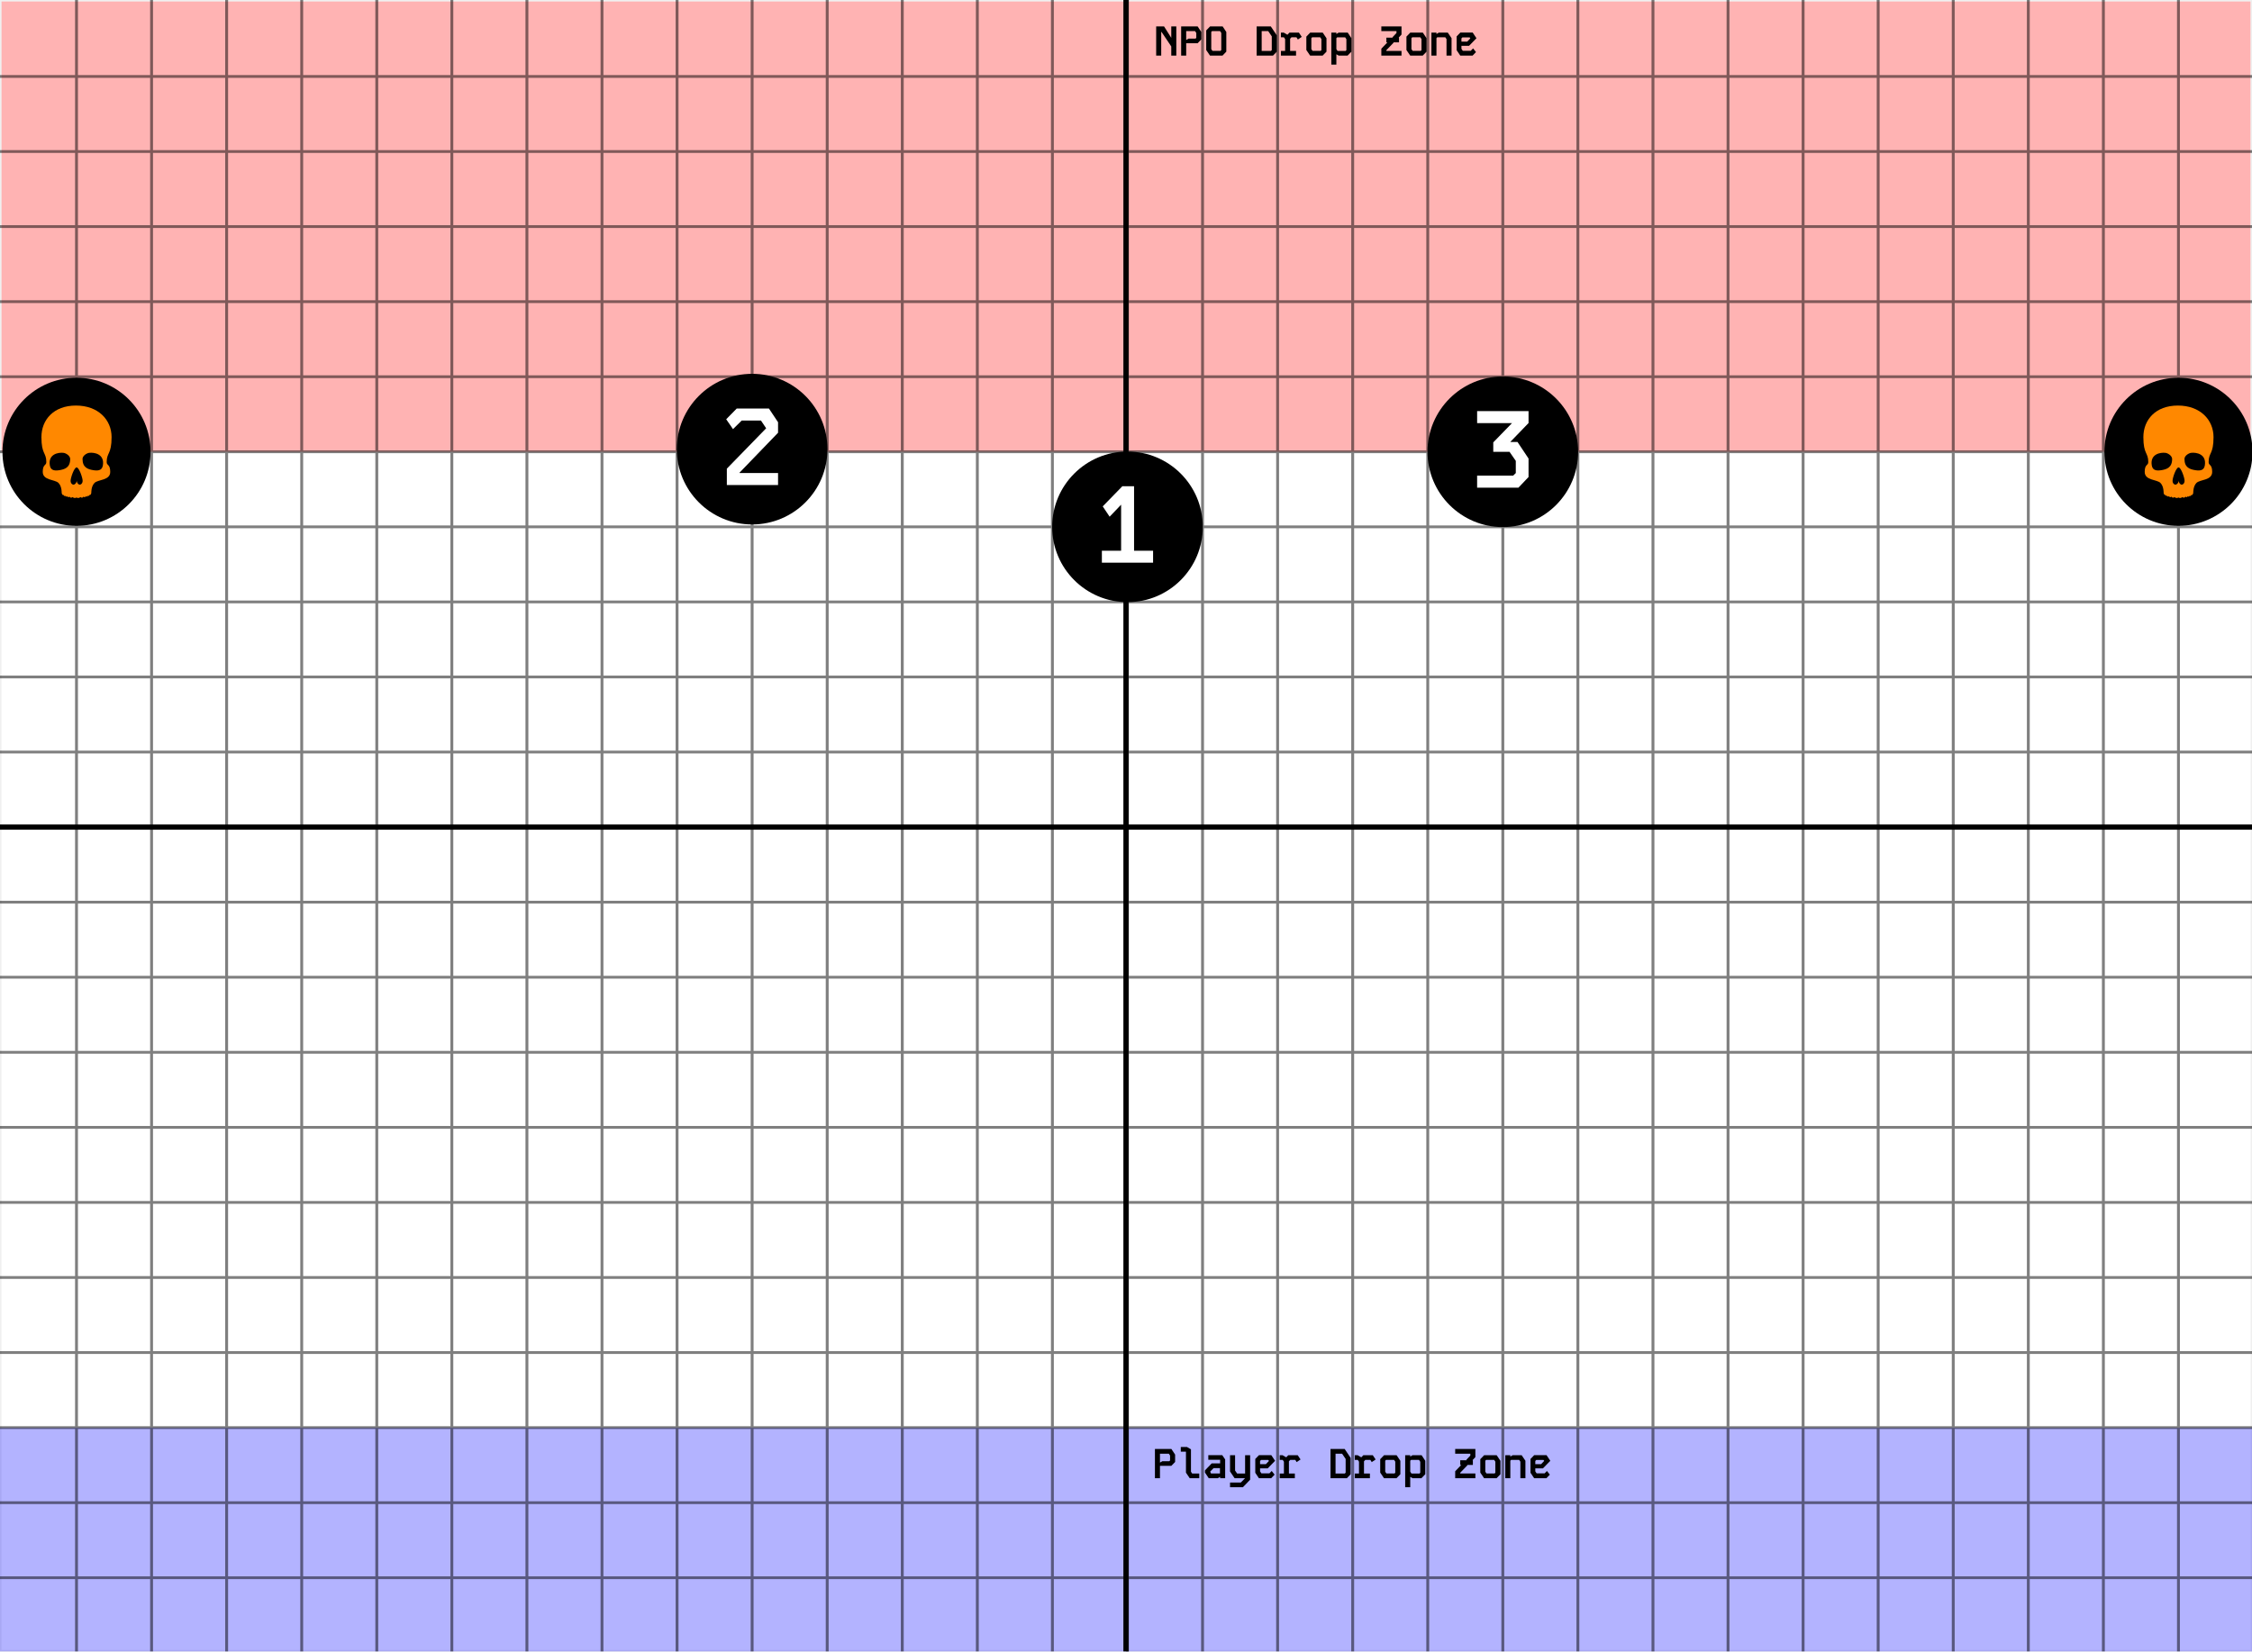
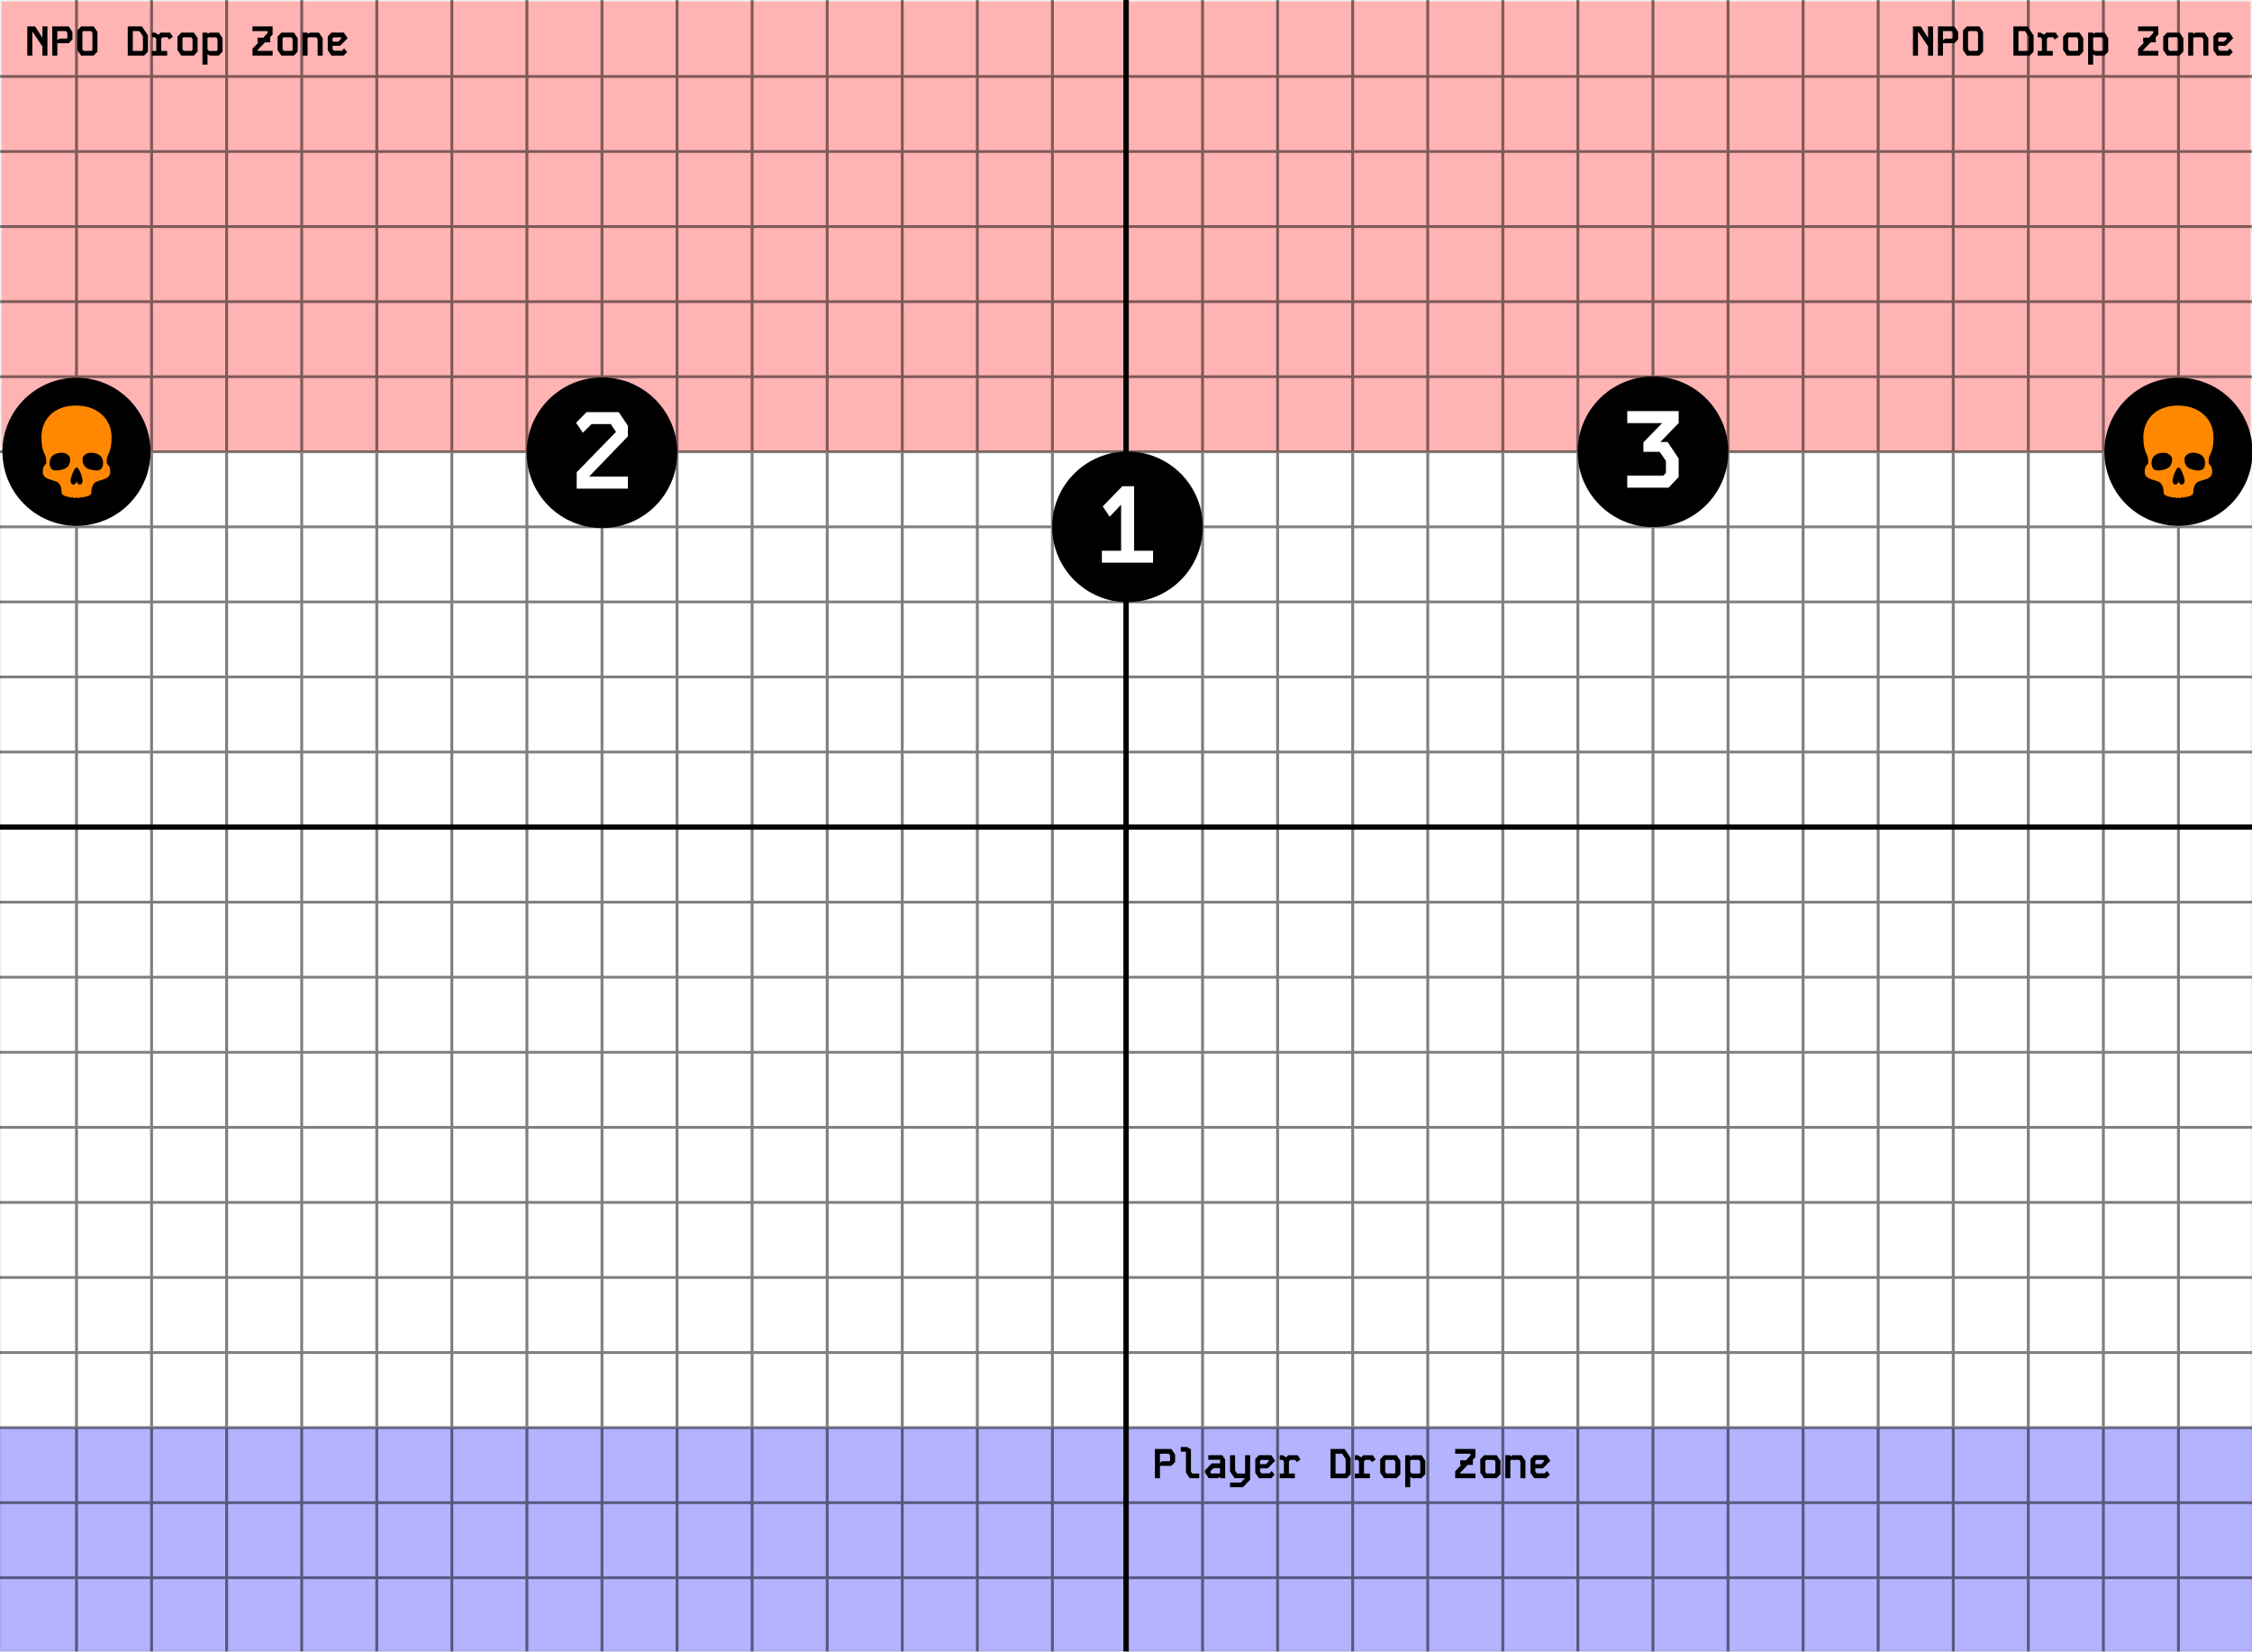
<svg xmlns="http://www.w3.org/2000/svg" version="1.1" viewBox="0 0 2160 1584">
  <defs>
    <style>
      .st0 {
        stroke-width: 2.76px;
      }

      .st0, .st1, .st2 {
        stroke: #000;
        stroke-miterlimit: 11.34;
      }

      .st3 {
        fill: #fff;
      }

-       .st4 {
+       .st4, .st5 {
        opacity: .3;
      }

      .st5 {
-         fill: blue;
+         display: none;
      }

-       .st6 {
+       .st5, .st6 {
        fill: red;
      }

      .st7 {
+         fill: blue;
+       }
+ 
+       .st8 {
        fill: #f80;
      }

      .st1 {
        stroke-width: 5px;
      }

-       .st8 {
+       .st9 {
        opacity: .5;
      }

      .st2 {
        stroke-width: 2.67px;
      }
    </style>
  </defs>
-   <g id="Layer_3">
+   <g id="WhiteBG">
    <g id="layer4">
      <rect id="rect1" class="st3" x="1.42" y="1.42" width="2157.17" height="1581.17" />
    </g>
  </g>
  <g id="Layer_4">
    <g id="layer41" data-name="layer4" class="st4">
-       <rect id="rect11" data-name="rect1" class="st5" x="972.67" y="396.67" width="214.66" height="2160" transform="translate(2556.67 396.67) rotate(90)" />
+       <rect id="rect11" data-name="rect1" class="st7" x="972.67" y="396.67" width="214.66" height="2160" transform="translate(2556.67 396.67) rotate(90)" />
    </g>
    <g id="layer42" data-name="layer4" class="st4">
      <rect id="rect12" data-name="rect1" class="st6" x="864.06" y="-861.19" width="431.92" height="2157.14" transform="translate(1297.39 -862.64) rotate(90)" />
    </g>
+     <polygon class="st5" points="1080 1.42 1.42 792 1.42 1.42 1080 1.42" />
+     <polygon class="st5" points="2160 792 2160 0 1080 1.42 2160 792" />
  </g>
  <g id="svg1">
-     <g id="layer3" class="st8">
+     <g id="layer3" class="st9">
      <g id="layer2">
        <path id="path2-1" class="st2" d="M0,73.34h2160" />
        <path id="path2-1-7" class="st2" d="M0,145.34h2160" />
        <path id="path2-1-9" class="st2" d="M0,217.34h2160" />
        <path id="path2-1-5" class="st2" d="M0,289.34h2160" />
        <path id="path2-1-7-2" class="st2" d="M0,361.34h2160" />
        <path id="path2-1-9-5" class="st2" d="M0,433.34h2160" />
        <path id="path2-1-4" class="st2" d="M0,505.34h2160" />
        <path id="path2-1-7-3" class="st2" d="M0,577.34h2160" />
        <path id="path2-1-9-0" class="st2" d="M0,649.34h2160" />
        <path id="path2-1-8" class="st2" d="M0,721.34h2160" />
        <path id="path2-1-7-8" class="st2" d="M0,793.34h2160" />
        <path id="path2-1-9-4" class="st2" d="M0,865.34h2160" />
        <path id="path2-1-5-3" class="st2" d="M0,937.34h2160" />
        <path id="path2-1-7-2-1" class="st2" d="M0,1009.34h2160" />
        <path id="path2-1-9-5-4" class="st2" d="M0,1081.34h2160" />
        <path id="path2-1-4-9" class="st2" d="M0,1153.34h2160" />
        <path id="path2-1-7-3-2" class="st2" d="M0,1225.34h2160" />
        <path id="path2-1-9-0-0" class="st2" d="M0,1297.34h2160" />
        <path id="path2-1-9-5-4-2" class="st2" d="M0,1369.34h2160" />
        <path id="path2-1-4-9-6" class="st2" d="M0,1441.34h2160" />
        <path id="path2-1-7-3-2-6" class="st2" d="M0,1513.34h2160" />
      </g>
      <g id="layer1">
        <path id="path2" class="st0" d="M73.38,0v1584" />
        <path id="path2-5" class="st0" d="M145.38,0v1584" />
        <path id="path2-0" class="st0" d="M217.38,0v1584" />
        <path id="path2-5-9" class="st0" d="M289.39,0v1584" />
        <path id="path2-6" class="st0" d="M361.39,0v1584" />
        <path id="path2-5-2" class="st0" d="M433.39,0v1584" />
        <path id="path2-0-6" class="st0" d="M505.39,0v1584" />
        <path id="path2-5-9-1" class="st0" d="M577.4,0v1584" />
        <path id="path2-2" class="st0" d="M649.4,0v1584" />
        <path id="path2-5-0" class="st0" d="M721.4,0v1584" />
        <path id="path2-0-2" class="st0" d="M793.41,0v1584" />
        <path id="path2-5-9-3" class="st0" d="M865.41,0v1584" />
        <path id="path2-6-7" class="st0" d="M937.41,0v1584" />
        <path id="path2-5-2-5" class="st0" d="M1009.41,0v1584" />
        <path id="path2-0-6-9" class="st0" d="M1081.42,0v1584" />
        <path id="path2-5-9-1-2" class="st0" d="M1153.42,0v1584" />
        <path id="path2-7" class="st0" d="M1225.42,0v1584" />
        <path id="path2-5-3" class="st0" d="M1297.43,0v1584" />
        <path id="path2-0-61" class="st0" d="M1369.43,0v1584" />
        <path id="path2-5-9-2" class="st0" d="M1441.43,0v1584" />
        <path id="path2-6-9" class="st0" d="M1513.43,0v1584" />
        <path id="path2-5-2-3" class="st0" d="M1585.44,0v1584" />
        <path id="path2-0-6-1" class="st0" d="M1657.44,0v1584" />
        <path id="path2-5-9-1-9" class="st0" d="M1729.44,0v1584" />
        <path id="path2-4" class="st0" d="M1801.45,0v1584" />
        <path id="path2-5-5" class="st0" d="M1873.45,0v1584" />
        <path id="path2-0-0" class="st0" d="M1945.45,0v1584" />
        <path id="path2-5-9-36" class="st0" d="M2017.45,0v1584" />
        <path id="path2-6-1" class="st0" d="M2089.46,0v1584" />
      </g>
    </g>
  </g>
  <g id="centerline">
    <path id="path2-0-6-91" data-name="path2-0-6-9" class="st1" d="M1080,0v1584" />
    <path id="path2-1-7-81" data-name="path2-1-7-8" class="st1" d="M0,793.34h2160" />
  </g>
  <g id="Layer_5">
    <g>
      <path d="M1123.55,1389.86l3.56,5.36v7.08l-3.64,3.72h-10.88v11.84h-4.84v-28h15.8ZM1112.59,1402.9l2.24-1.32h6.68l.76-.76v-4.68l-1.16-1.76h-8.52v8.52Z" />
      <path d="M1138.51,1387.94l3.8,2.24v21.48l1.16,1.72h6.8v4.48h-9.16l-3.6-5.32v-20.12h-4.96v-4.48h5.96Z" />
      <path d="M1172.31,1395.74l2.8,4.12v18h-4.84v-1.32l-2.2,1.32h-8.72l-3.6-5.36v-2.12l6.44-6.72h8.08v-3.48h-11.32v-4.44h13.36ZM1161.51,1413.34h8.6v-5.12h-6.12l-3.24,3.32v.08l.76,1.72Z" />
      <path d="M1199.07,1395.82v23.48l-6.96,7.24h-12.32v-4.52h10.32l4.12-4.16h-10.08l-4.36-6.44v-15.6h4.84v14.72l1.96,2.84h7.64v-17.56h4.84Z" />
      <path d="M1219.35,1395.74l3.64,5.44-7.08,7.28h-7.32v2.88l1.28,1.88h7.68l2.2-2.28,2.8,3.52-3.28,3.4h-11.8l-3.48-5.2v-13.24l3.56-3.68h11.8ZM1208.59,1404.42h5.56l2.96-3.12-.64-.92h-6.96l-.92.96v3.08Z" />
      <path d="M1230.19,1395.82l3.48,2.04,1.96-2.04h9.08l2.72,4.08-3.72,2.52-1.36-2.12h-4.8l-1.28,1.36v11.72h5.68v4.48h-14.52v-4.48h4.04v-11.36l-1.16-1.72h-2.88v-4.48h2.76Z" />
      <path d="M1276.15,1389.86h13.6l5.76,8.6v15.6l-3.64,3.8h-15.72v-28ZM1280.99,1394.38v19h8.88l.8-.8v-13.2l-3.4-5h-6.28Z" />
      <path d="M1302.19,1395.82l3.48,2.04,1.96-2.04h9.08l2.72,4.08-3.72,2.52-1.36-2.12h-4.8l-1.28,1.36v11.72h5.68v4.48h-14.52v-4.48h4.04v-11.36l-1.16-1.72h-2.88v-4.48h2.76Z" />
      <path d="M1327.51,1395.82h12.04l3.6,5.36v12.88l-3.68,3.8h-12l-3.64-5.36v-12.88l3.68-3.8ZM1328.63,1411.62l1.16,1.72h7.76l.72-.76v-10.56l-1.16-1.72h-7.72l-.76.84v10.48Z" />
      <path d="M1363.54,1395.82l3.52,5.36v12.88l-3.68,3.8h-8.56l-2.2-1.28v9.92h-4.84v-30.68h4.84v1.32l2.12-1.32h8.8ZM1353.79,1413.38h7.72l.72-.76v-10.52l-1.16-1.76h-7.68l-.76.76v10.52l1.16,1.76Z" />
      <path d="M1415.1,1389.86v7.8l-2.8,3h.4v4.48h-5.52l.4.24-7,7.24v.72h14.52v4.52h-19.36v-6.64l5.84-6.08h-1v-4.48h6.24l-.48-.32,3.92-4.16v-1.8h-14.52v-4.52h19.36Z" />
      <path d="M1423.5,1395.82h12.04l3.6,5.36v12.88l-3.68,3.8h-12l-3.64-5.36v-12.88l3.68-3.8ZM1424.62,1411.62l1.16,1.72h7.76l.72-.76v-10.56l-1.16-1.72h-7.72l-.76.84v10.48Z" />
      <path d="M1448.62,1395.82v1.32l2.2-1.32h8.68l3.6,5.32v16.72h-4.84v-15.84l-1.16-1.72h-7.76l-.72.84v16.72h-4.84v-22.04h4.84Z" />
      <path d="M1483.34,1395.74l3.64,5.44-7.08,7.28h-7.32v2.88l1.28,1.88h7.68l2.2-2.28,2.8,3.52-3.28,3.4h-11.8l-3.48-5.2v-13.24l3.56-3.68h11.8ZM1472.58,1404.42h5.56l2.96-3.12-.64-.92h-6.96l-.92.96v3.08Z" />
    </g>
    <g>
-       <path d="M1128.26,25.34v28h-4.84v-8.8l-9.32-13.88h-.32v22.68h-4.84v-28h7.56l6.92,10.96v-10.96h4.84Z" />
-       <path d="M1148.7,25.34l3.56,5.36v7.08l-3.64,3.72h-10.88v11.84h-4.84v-28h15.8ZM1137.74,38.38l2.24-1.32h6.68l.76-.76v-4.68l-1.16-1.76h-8.52v8.52Z" />
-       <path d="M1160.66,25.34h12.04l3.52,5.36v18.8l-3.64,3.84h-12l-3.64-5.36v-18.8l3.72-3.84ZM1161.78,47.09l1.16,1.72h7.68l.76-.8v-16.44l-1.16-1.72h-7.72l-.72.8v16.44Z" />
-       <path d="M1205.3,25.34h13.6l5.76,8.6v15.6l-3.64,3.8h-15.72v-28ZM1210.14,29.86v19h8.88l.8-.8v-13.2l-3.4-5h-6.28Z" />
-       <path d="M1231.34,31.3l3.48,2.04,1.96-2.04h9.08l2.72,4.08-3.72,2.52-1.36-2.12h-4.8l-1.28,1.36v11.72h5.68v4.48h-14.52v-4.48h4.04v-11.36l-1.16-1.72h-2.88v-4.48h2.76Z" />
-       <path d="M1256.66,31.3h12.04l3.6,5.36v12.88l-3.68,3.8h-12l-3.64-5.36v-12.88l3.68-3.8ZM1257.78,47.09l1.16,1.72h7.76l.72-.76v-10.56l-1.16-1.72h-7.72l-.76.84v10.48Z" />
-       <path d="M1292.7,31.3l3.52,5.36v12.88l-3.68,3.8h-8.56l-2.2-1.28v9.92h-4.84v-30.68h4.84v1.32l2.12-1.32h8.8ZM1282.94,48.86h7.72l.72-.76v-10.52l-1.16-1.76h-7.68l-.76.76v10.52l1.16,1.76Z" />
-       <path d="M1344.26,25.34v7.8l-2.8,3h.4v4.48h-5.52l.4.24-7,7.24v.72h14.52v4.52h-19.36v-6.64l5.84-6.08h-1v-4.48h6.24l-.48-.32,3.92-4.16v-1.8h-14.52v-4.52h19.36Z" />
-       <path d="M1352.66,31.3h12.04l3.6,5.36v12.88l-3.68,3.8h-12l-3.64-5.36v-12.88l3.68-3.8ZM1353.78,47.09l1.16,1.72h7.76l.72-.76v-10.56l-1.16-1.72h-7.72l-.76.84v10.48Z" />
-       <path d="M1377.78,31.3v1.32l2.2-1.32h8.68l3.6,5.32v16.72h-4.84v-15.84l-1.16-1.72h-7.76l-.72.84v16.72h-4.84v-22.04h4.84Z" />
-       <path d="M1412.5,31.22l3.64,5.44-7.08,7.28h-7.32v2.88l1.28,1.88h7.68l2.2-2.28,2.8,3.52-3.28,3.4h-11.8l-3.48-5.2v-13.24l3.56-3.68h11.8ZM1401.74,39.9h5.56l2.96-3.12-.64-.92h-6.96l-.92.96v3.08Z" />
+       <path d="M1854.12,25.33v28h-4.84v-8.8l-9.32-13.88h-.32v22.68h-4.84v-28h7.56l6.92,10.96v-10.96h4.84Z" />
+       <path d="M1874.56,25.33l3.56,5.36v7.08l-3.64,3.72h-10.88v11.84h-4.84v-28h15.8ZM1863.6,38.37l2.24-1.32h6.68l.76-.76v-4.68l-1.16-1.76h-8.52v8.52Z" />
+       <path d="M1886.52,25.33h12.04l3.52,5.36v18.8l-3.64,3.84h-12l-3.64-5.36v-18.8l3.72-3.84ZM1887.64,47.09l1.16,1.72h7.68l.76-.8v-16.44l-1.16-1.72h-7.72l-.72.8v16.44Z" />
+       <path d="M1931.16,25.33h13.6l5.76,8.6v15.6l-3.64,3.8h-15.72v-28ZM1936,29.85v19h8.88l.8-.8v-13.2l-3.4-5h-6.28Z" />
+       <path d="M1957.2,31.29l3.48,2.04,1.96-2.04h9.08l2.72,4.08-3.72,2.52-1.36-2.12h-4.8l-1.28,1.36v11.72h5.68v4.48h-14.52v-4.48h4.04v-11.36l-1.16-1.72h-2.88v-4.48h2.76Z" />
+       <path d="M1982.52,31.29h12.04l3.6,5.36v12.88l-3.68,3.8h-12l-3.64-5.36v-12.88l3.68-3.8ZM1983.64,47.09l1.16,1.72h7.76l.72-.76v-10.56l-1.16-1.72h-7.72l-.76.84v10.48Z" />
+       <path d="M2018.56,31.29l3.52,5.36v12.88l-3.68,3.8h-8.56l-2.2-1.28v9.92h-4.84v-30.68h4.84v1.32l2.12-1.32h8.8ZM2008.8,48.85h7.72l.72-.76v-10.52l-1.16-1.76h-7.68l-.76.76v10.52l1.16,1.76Z" />
+       <path d="M2070.12,25.33v7.8l-2.8,3h.4v4.48h-5.52l.4.24-7,7.24v.72h14.52v4.52h-19.36v-6.64l5.84-6.08h-1v-4.48h6.24l-.48-.32,3.92-4.16v-1.8h-14.52v-4.52h19.36Z" />
+       <path d="M2078.52,31.29h12.04l3.6,5.36v12.88l-3.68,3.8h-12l-3.64-5.36v-12.88l3.68-3.8ZM2079.64,47.09l1.16,1.72h7.76l.72-.76v-10.56l-1.16-1.72h-7.72l-.76.84v10.48Z" />
+       <path d="M2103.64,31.29v1.32l2.2-1.32h8.68l3.6,5.32v16.72h-4.84v-15.84l-1.16-1.72h-7.76l-.72.84v16.72h-4.84v-22.04h4.84Z" />
+       <path d="M2138.36,31.21l3.64,5.44-7.08,7.28h-7.32v2.88l1.28,1.88h7.68l2.2-2.28,2.8,3.52-3.28,3.4h-11.8l-3.48-5.2v-13.24l3.56-3.68h11.8ZM2127.6,39.89h5.56l2.96-3.12-.64-.92h-6.96l-.92.96v3.08Z" />
+     </g>
+     <g>
+       <path d="M45.5,25.33v28h-4.84v-8.8l-9.32-13.88h-.32v22.68h-4.84v-28h7.56l6.92,10.96v-10.96h4.84Z" />
+       <path d="M65.94,25.33l3.56,5.36v7.08l-3.64,3.72h-10.88v11.84h-4.84v-28h15.8ZM54.98,38.37l2.24-1.32h6.68l.76-.76v-4.68l-1.16-1.76h-8.52v8.52Z" />
+       <path d="M77.9,25.33h12.04l3.52,5.36v18.8l-3.64,3.84h-12l-3.64-5.36v-18.8l3.72-3.84ZM79.02,47.09l1.16,1.72h7.68l.76-.8v-16.44l-1.16-1.72h-7.72l-.72.8v16.44Z" />
+       <path d="M122.54,25.33h13.6l5.76,8.6v15.6l-3.64,3.8h-15.72v-28ZM127.38,29.85v19h8.88l.8-.8v-13.2l-3.4-5h-6.28Z" />
+       <path d="M148.58,31.29l3.48,2.04,1.96-2.04h9.08l2.72,4.08-3.72,2.52-1.36-2.12h-4.8l-1.28,1.36v11.72h5.68v4.48h-14.52v-4.48h4.04v-11.36l-1.16-1.72h-2.88v-4.48h2.76Z" />
+       <path d="M173.9,31.29h12.04l3.6,5.36v12.88l-3.68,3.8h-12l-3.64-5.36v-12.88l3.68-3.8ZM175.02,47.09l1.16,1.72h7.76l.72-.76v-10.56l-1.16-1.72h-7.72l-.76.84v10.48Z" />
+       <path d="M209.94,31.29l3.52,5.36v12.88l-3.68,3.8h-8.56l-2.2-1.28v9.92h-4.84v-30.68h4.84v1.32l2.12-1.32h8.8ZM200.18,48.85h7.72l.72-.76v-10.52l-1.16-1.76h-7.68l-.76.76v10.52l1.16,1.76Z" />
+       <path d="M261.5,25.33v7.8l-2.8,3h.4v4.48h-5.52l.4.24-7,7.24v.72h14.52v4.52h-19.36v-6.64l5.84-6.08h-1v-4.48h6.24l-.48-.32,3.92-4.16v-1.8h-14.52v-4.52h19.36Z" />
+       <path d="M269.9,31.29h12.04l3.6,5.36v12.88l-3.68,3.8h-12l-3.64-5.36v-12.88l3.68-3.8ZM271.02,47.09l1.16,1.72h7.76l.72-.76v-10.56l-1.16-1.72h-7.72l-.76.84v10.48Z" />
+       <path d="M295.02,31.29v1.32l2.2-1.32h8.68l3.6,5.32v16.72h-4.84v-15.84l-1.16-1.72h-7.76l-.72.84v16.72h-4.84v-22.04h4.84Z" />
+       <path d="M329.74,31.21l3.64,5.44-7.08,7.28h-7.32v2.88l1.28,1.88h7.68l2.2-2.28,2.8,3.52-3.28,3.4h-11.8l-3.48-5.2v-13.24l3.56-3.68h11.8ZM318.98,39.89h5.56l2.96-3.12-.64-.92h-6.96l-.92.96v3.08Z" />
    </g>
  </g>
  <g id="Layer_6">
    <g>
      <circle cx="1081.42" cy="505.34" r="72.24" />
      <path class="st3" d="M1087.74,466.36v61.86h18.24v11.52h-49.12v-11.52h18.45v-44.13l-11.01,11.52-6.62-9.89,18.85-19.36h11.21Z" />
    </g>
    <g>
-       <circle cx="721.4" cy="430.81" r="72.24" />
-       <path class="st3" d="M737.51,391.84l8.76,13.15v10.09l-36.89,38.22v.41h36.89v11.52h-49.12v-15.7l37.71-38.73-4.99-7.44h-18.45l-8.36,8.26-6.52-9.48,10.09-10.29h30.88Z" />
+       <circle cx="577.4" cy="434.26" r="72.24" />
+       <path class="st3" d="M593.5,395.28l8.76,13.15v10.09l-36.89,38.22v.41h36.89v11.52h-49.12v-15.7l37.71-38.73-4.99-7.44h-18.45l-8.36,8.26-6.52-9.48,10.09-10.29h30.88Z" />
    </g>
    <g>
-       <circle cx="1441.43" cy="433.34" r="72.24" />
-       <path class="st3" d="M1466.1,394.36v11.42l-17.53,18.14h6.93l10.6,15.9v17.73l-9.68,10.19h-39.65v-11.52h34.55l2.55-2.45v-11.72l-6.01-8.66h-15.59v-9.07l17.94-18.45h-33.43v-11.52h49.33Z" />
+       <circle cx="1585.44" cy="433.34" r="72.24" />
+       <path class="st3" d="M1610.1,394.36v11.42l-17.53,18.14h6.93l10.6,15.9v17.73l-9.68,10.19h-39.65v-11.52h34.55l2.55-2.45v-11.72l-6.01-8.66h-15.59v-9.07l17.94-18.45h-33.43v-11.52h49.33Z" />
    </g>
    <g>
      <circle cx="73.38" cy="433.34" r="71.03" />
-       <path class="st7" d="M107.02,419.29c0-16.66-12.82-30.29-34.18-30.29s-33.11,13.63-33.11,30.29,4.7,14.52,4.7,23.93c0,3.53-3.42,1.82-3.42,9.4,0,8.33,11.64,7.16,15.06,10.57,3.41,3.42,3.09,9.73,3.09,9.73,0,0,.64,2.56,1.82,1.81,0,0,.75,1.82,1.6.75,0,0,.85,1.81,1.71.32,0,0,.86,2.03,2.24.53,0,0,1.39,2.03,3,.43,0,0,1.81,1.71,3.84.43,2.03,1.28,3.84-.43,3.84-.43,1.6,1.6,3-.43,3-.43,1.39,1.5,2.23-.53,2.23-.53.86,1.49,1.71-.32,1.71-.32.86,1.07,1.61-.75,1.61-.75,1.17.75,1.81-1.81,1.81-1.81,0,0-.32-6.3,3.1-9.72,3.42-3.41,15.06-2.24,15.06-10.57,0-7.59-3.41-5.88-3.41-9.4,0-9.4,4.7-7.27,4.7-23.93h-.01ZM56.74,451.02c-5.74.92-8.34-.69-8.97-4.8-1.64-10.72,8.23-12.45,13.14-11.86,2.35.28,6.41,2.78,6.41,5.88,0,8.33-5.24,9.93-10.58,10.79h0ZM76.47,464.9c-1.06,0-2.77-1.39-2.88-3.95-.11,2.56-2.03,3.95-3.09,3.95s-2.67-1.06-2.78-3.63c-.11-2.56,3.31-12.92,5.77-12.92s5.88,10.36,5.77,12.92-1.71,3.63-2.78,3.63h0ZM98.69,446.22c-.62,4.11-3.23,5.72-8.97,4.8-5.34-.86-10.57-2.46-10.57-10.79,0-3.1,4.06-5.6,6.41-5.88,4.91-.59,14.78,1.14,13.14,11.86h0Z" />
+       <path class="st8" d="M107.02,419.29c0-16.66-12.82-30.29-34.18-30.29s-33.11,13.63-33.11,30.29,4.7,14.52,4.7,23.93c0,3.53-3.42,1.82-3.42,9.4,0,8.33,11.64,7.16,15.06,10.57,3.41,3.42,3.09,9.73,3.09,9.73,0,0,.64,2.56,1.82,1.81,0,0,.75,1.82,1.6.75,0,0,.85,1.81,1.71.32,0,0,.86,2.03,2.24.53,0,0,1.39,2.03,3,.43,0,0,1.81,1.71,3.84.43,2.03,1.28,3.84-.43,3.84-.43,1.6,1.6,3-.43,3-.43,1.39,1.5,2.23-.53,2.23-.53.86,1.49,1.71-.32,1.71-.32.86,1.07,1.61-.75,1.61-.75,1.17.75,1.81-1.81,1.81-1.81,0,0-.32-6.3,3.1-9.72,3.42-3.41,15.06-2.24,15.06-10.57,0-7.59-3.41-5.88-3.41-9.4,0-9.4,4.7-7.27,4.7-23.93h-.01ZM56.74,451.02c-5.74.92-8.34-.69-8.97-4.8-1.64-10.72,8.23-12.45,13.14-11.86,2.35.28,6.41,2.78,6.41,5.88,0,8.33-5.24,9.93-10.58,10.79h0ZM76.47,464.9c-1.06,0-2.77-1.39-2.88-3.95-.11,2.56-2.03,3.95-3.09,3.95s-2.67-1.06-2.78-3.63c-.11-2.56,3.31-12.92,5.77-12.92s5.88,10.36,5.77,12.92-1.71,3.63-2.78,3.63h0ZM98.69,446.22c-.62,4.11-3.23,5.72-8.97,4.8-5.34-.86-10.57-2.46-10.57-10.79,0-3.1,4.06-5.6,6.41-5.88,4.91-.59,14.78,1.14,13.14,11.86h0Z" />
    </g>
    <g>
      <circle cx="2089.46" cy="433.34" r="71.03" />
-       <path class="st7" d="M2123.1,419.29c0-16.66-12.82-30.29-34.18-30.29s-33.11,13.63-33.11,30.29,4.7,14.52,4.7,23.93c0,3.53-3.42,1.82-3.42,9.4,0,8.33,11.64,7.16,15.06,10.57,3.41,3.42,3.09,9.73,3.09,9.73,0,0,.64,2.56,1.82,1.81,0,0,.75,1.82,1.6.75,0,0,.85,1.81,1.71.32,0,0,.86,2.03,2.24.53,0,0,1.39,2.03,3,.43,0,0,1.81,1.71,3.84.43,2.03,1.28,3.84-.43,3.84-.43,1.6,1.6,3-.43,3-.43,1.39,1.5,2.23-.53,2.23-.53.86,1.49,1.71-.32,1.71-.32.86,1.07,1.61-.75,1.61-.75,1.17.75,1.81-1.81,1.81-1.81,0,0-.32-6.3,3.1-9.72,3.42-3.41,15.06-2.24,15.06-10.57,0-7.59-3.41-5.88-3.41-9.4,0-9.4,4.7-7.27,4.7-23.93h-.01ZM2072.81,451.02c-5.74.92-8.34-.69-8.97-4.8-1.64-10.72,8.23-12.45,13.14-11.86,2.35.28,6.41,2.78,6.41,5.88,0,8.33-5.24,9.93-10.58,10.79h0ZM2092.55,464.9c-1.06,0-2.77-1.39-2.88-3.95-.11,2.56-2.03,3.95-3.09,3.95s-2.67-1.06-2.78-3.63c-.11-2.56,3.31-12.92,5.77-12.92s5.88,10.36,5.77,12.92-1.71,3.63-2.78,3.63h0ZM2114.77,446.22c-.62,4.11-3.23,5.72-8.97,4.8-5.34-.86-10.57-2.46-10.57-10.79,0-3.1,4.06-5.6,6.41-5.88,4.91-.59,14.78,1.14,13.14,11.86h0Z" />
+       <path class="st8" d="M2123.1,419.29c0-16.66-12.82-30.29-34.18-30.29s-33.11,13.63-33.11,30.29,4.7,14.52,4.7,23.93c0,3.53-3.42,1.82-3.42,9.4,0,8.33,11.64,7.16,15.06,10.57,3.41,3.42,3.09,9.73,3.09,9.73,0,0,.64,2.56,1.82,1.81,0,0,.75,1.82,1.6.75,0,0,.85,1.81,1.71.32,0,0,.86,2.03,2.24.53,0,0,1.39,2.03,3,.43,0,0,1.81,1.71,3.84.43,2.03,1.28,3.84-.43,3.84-.43,1.6,1.6,3-.43,3-.43,1.39,1.5,2.23-.53,2.23-.53.86,1.49,1.71-.32,1.71-.32.86,1.07,1.61-.75,1.61-.75,1.17.75,1.81-1.81,1.81-1.81,0,0-.32-6.3,3.1-9.72,3.42-3.41,15.06-2.24,15.06-10.57,0-7.59-3.41-5.88-3.41-9.4,0-9.4,4.7-7.27,4.7-23.93h-.01ZM2072.81,451.02c-5.74.92-8.34-.69-8.97-4.8-1.64-10.72,8.23-12.45,13.14-11.86,2.35.28,6.41,2.78,6.41,5.88,0,8.33-5.24,9.93-10.58,10.79h0ZM2092.55,464.9c-1.06,0-2.77-1.39-2.88-3.95-.11,2.56-2.03,3.95-3.09,3.95s-2.67-1.06-2.78-3.63c-.11-2.56,3.31-12.92,5.77-12.92s5.88,10.36,5.77,12.92-1.71,3.63-2.78,3.63h0ZM2114.77,446.22c-.62,4.11-3.23,5.72-8.97,4.8-5.34-.86-10.57-2.46-10.57-10.79,0-3.1,4.06-5.6,6.41-5.88,4.91-.59,14.78,1.14,13.14,11.86h0Z" />
    </g>
  </g>
</svg>
